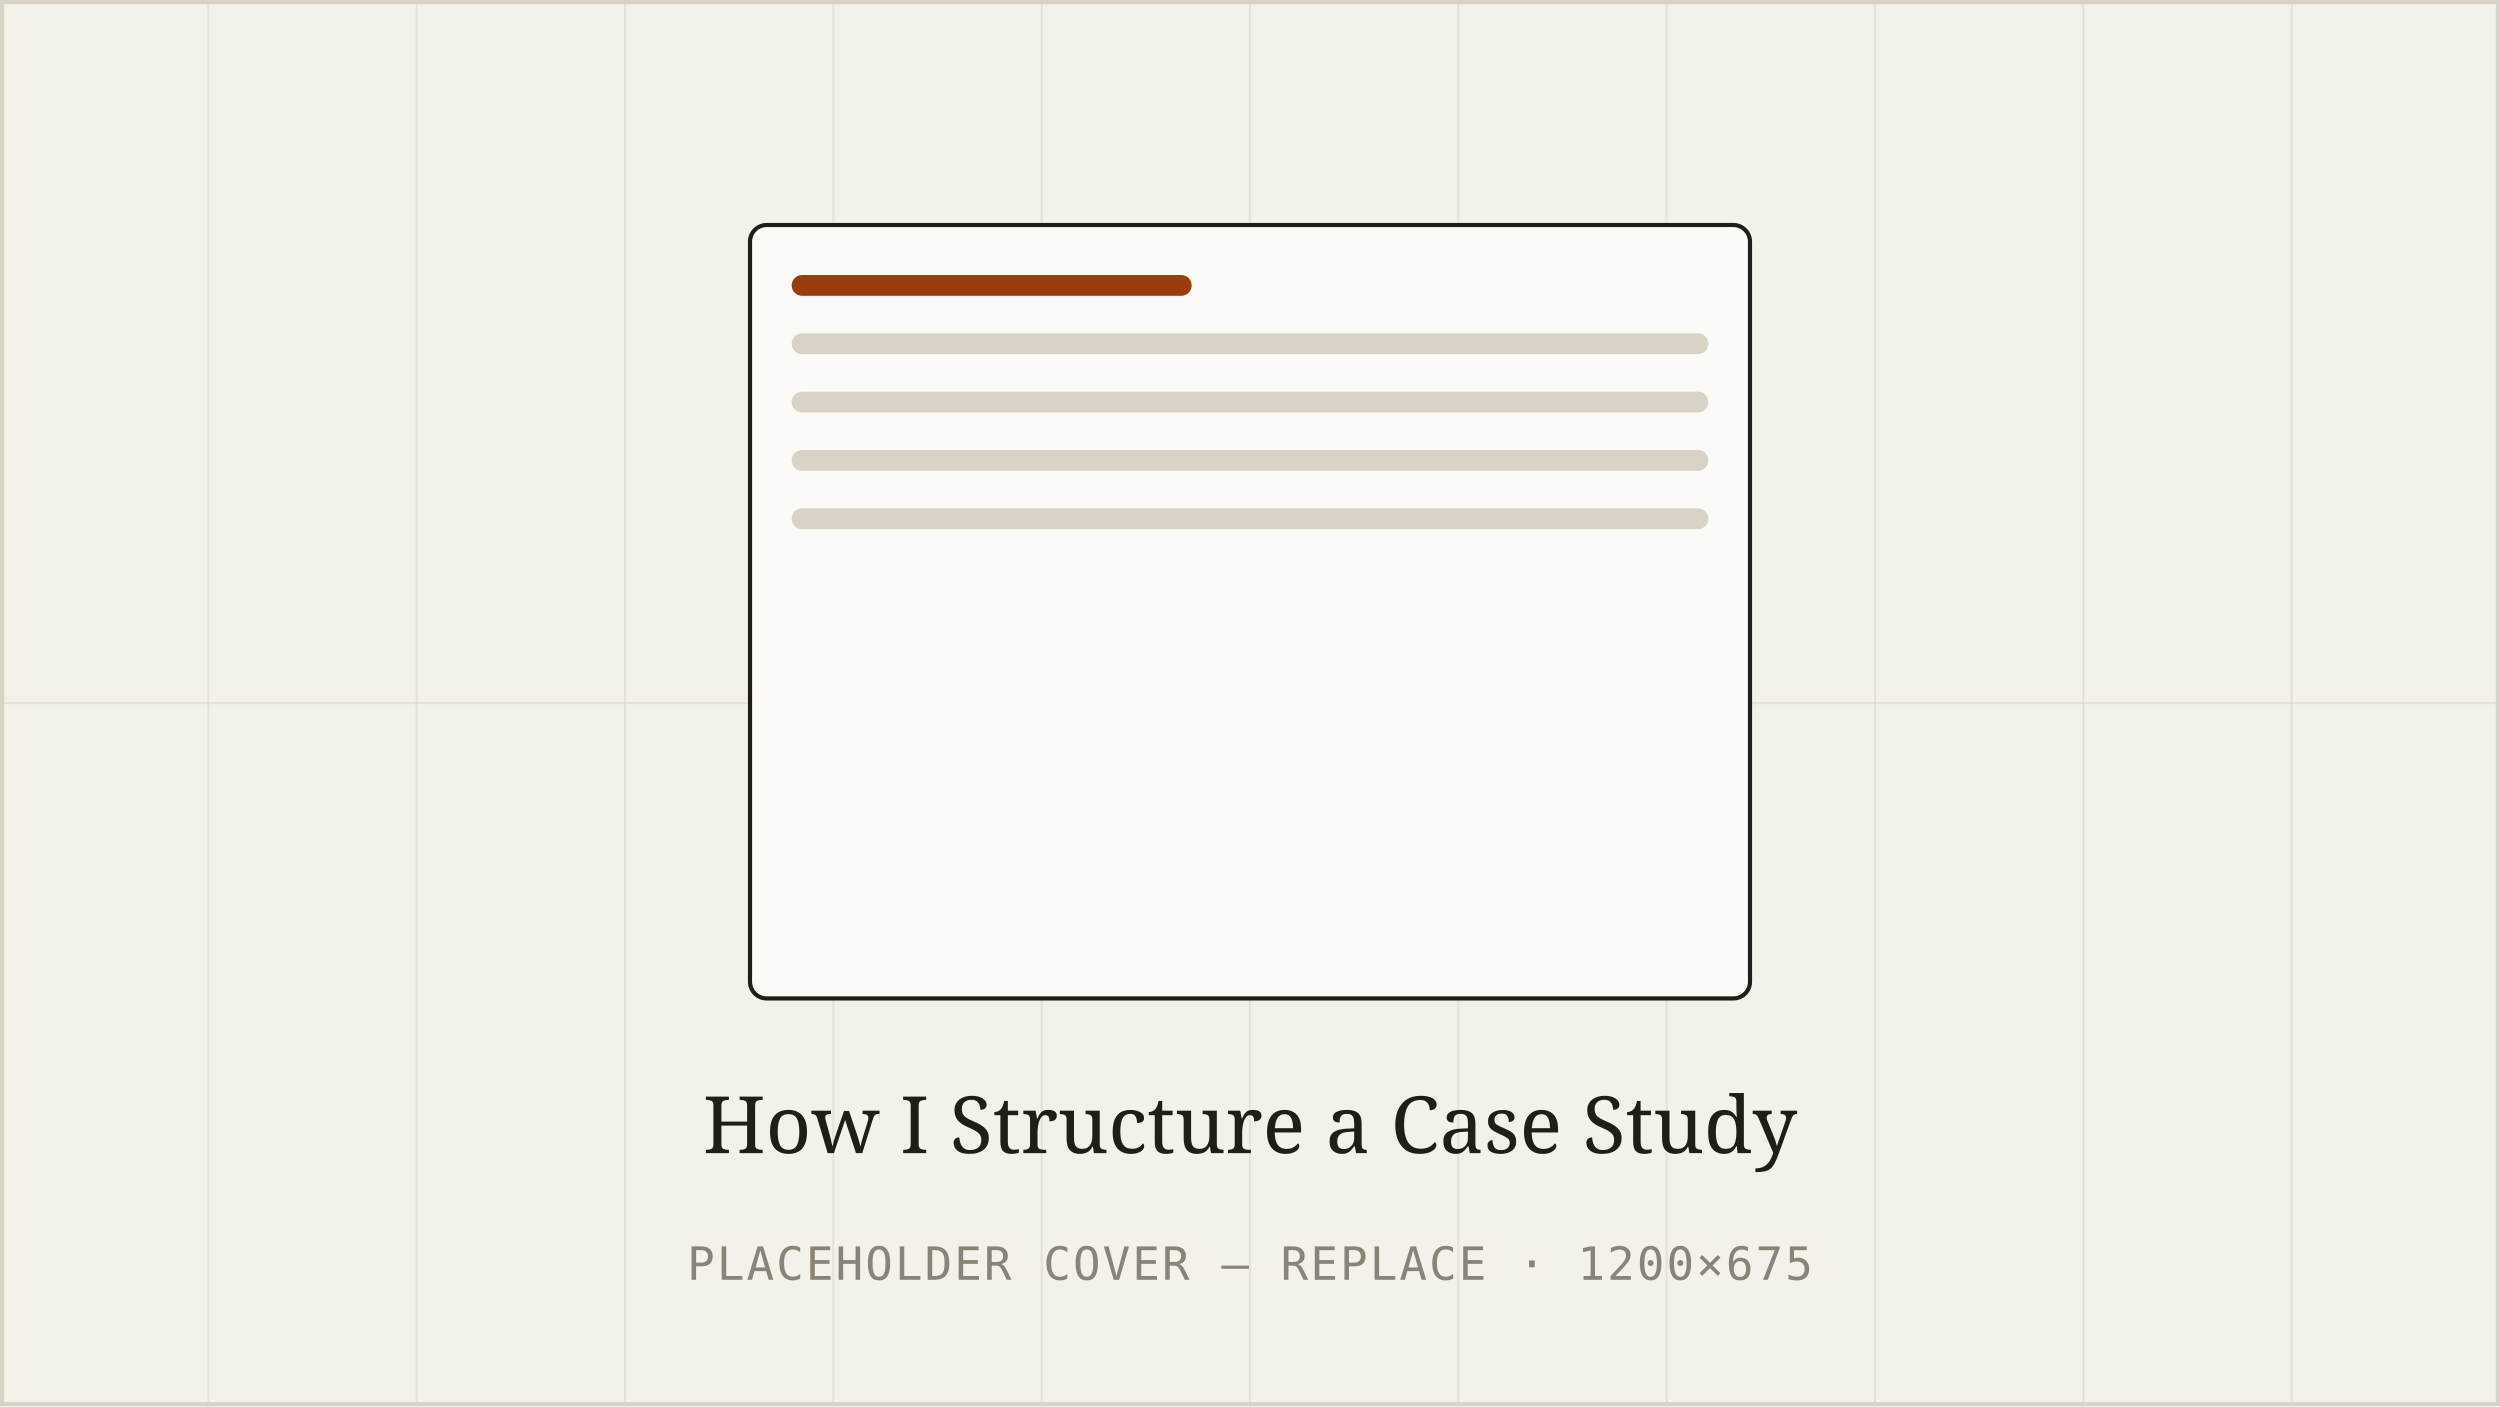
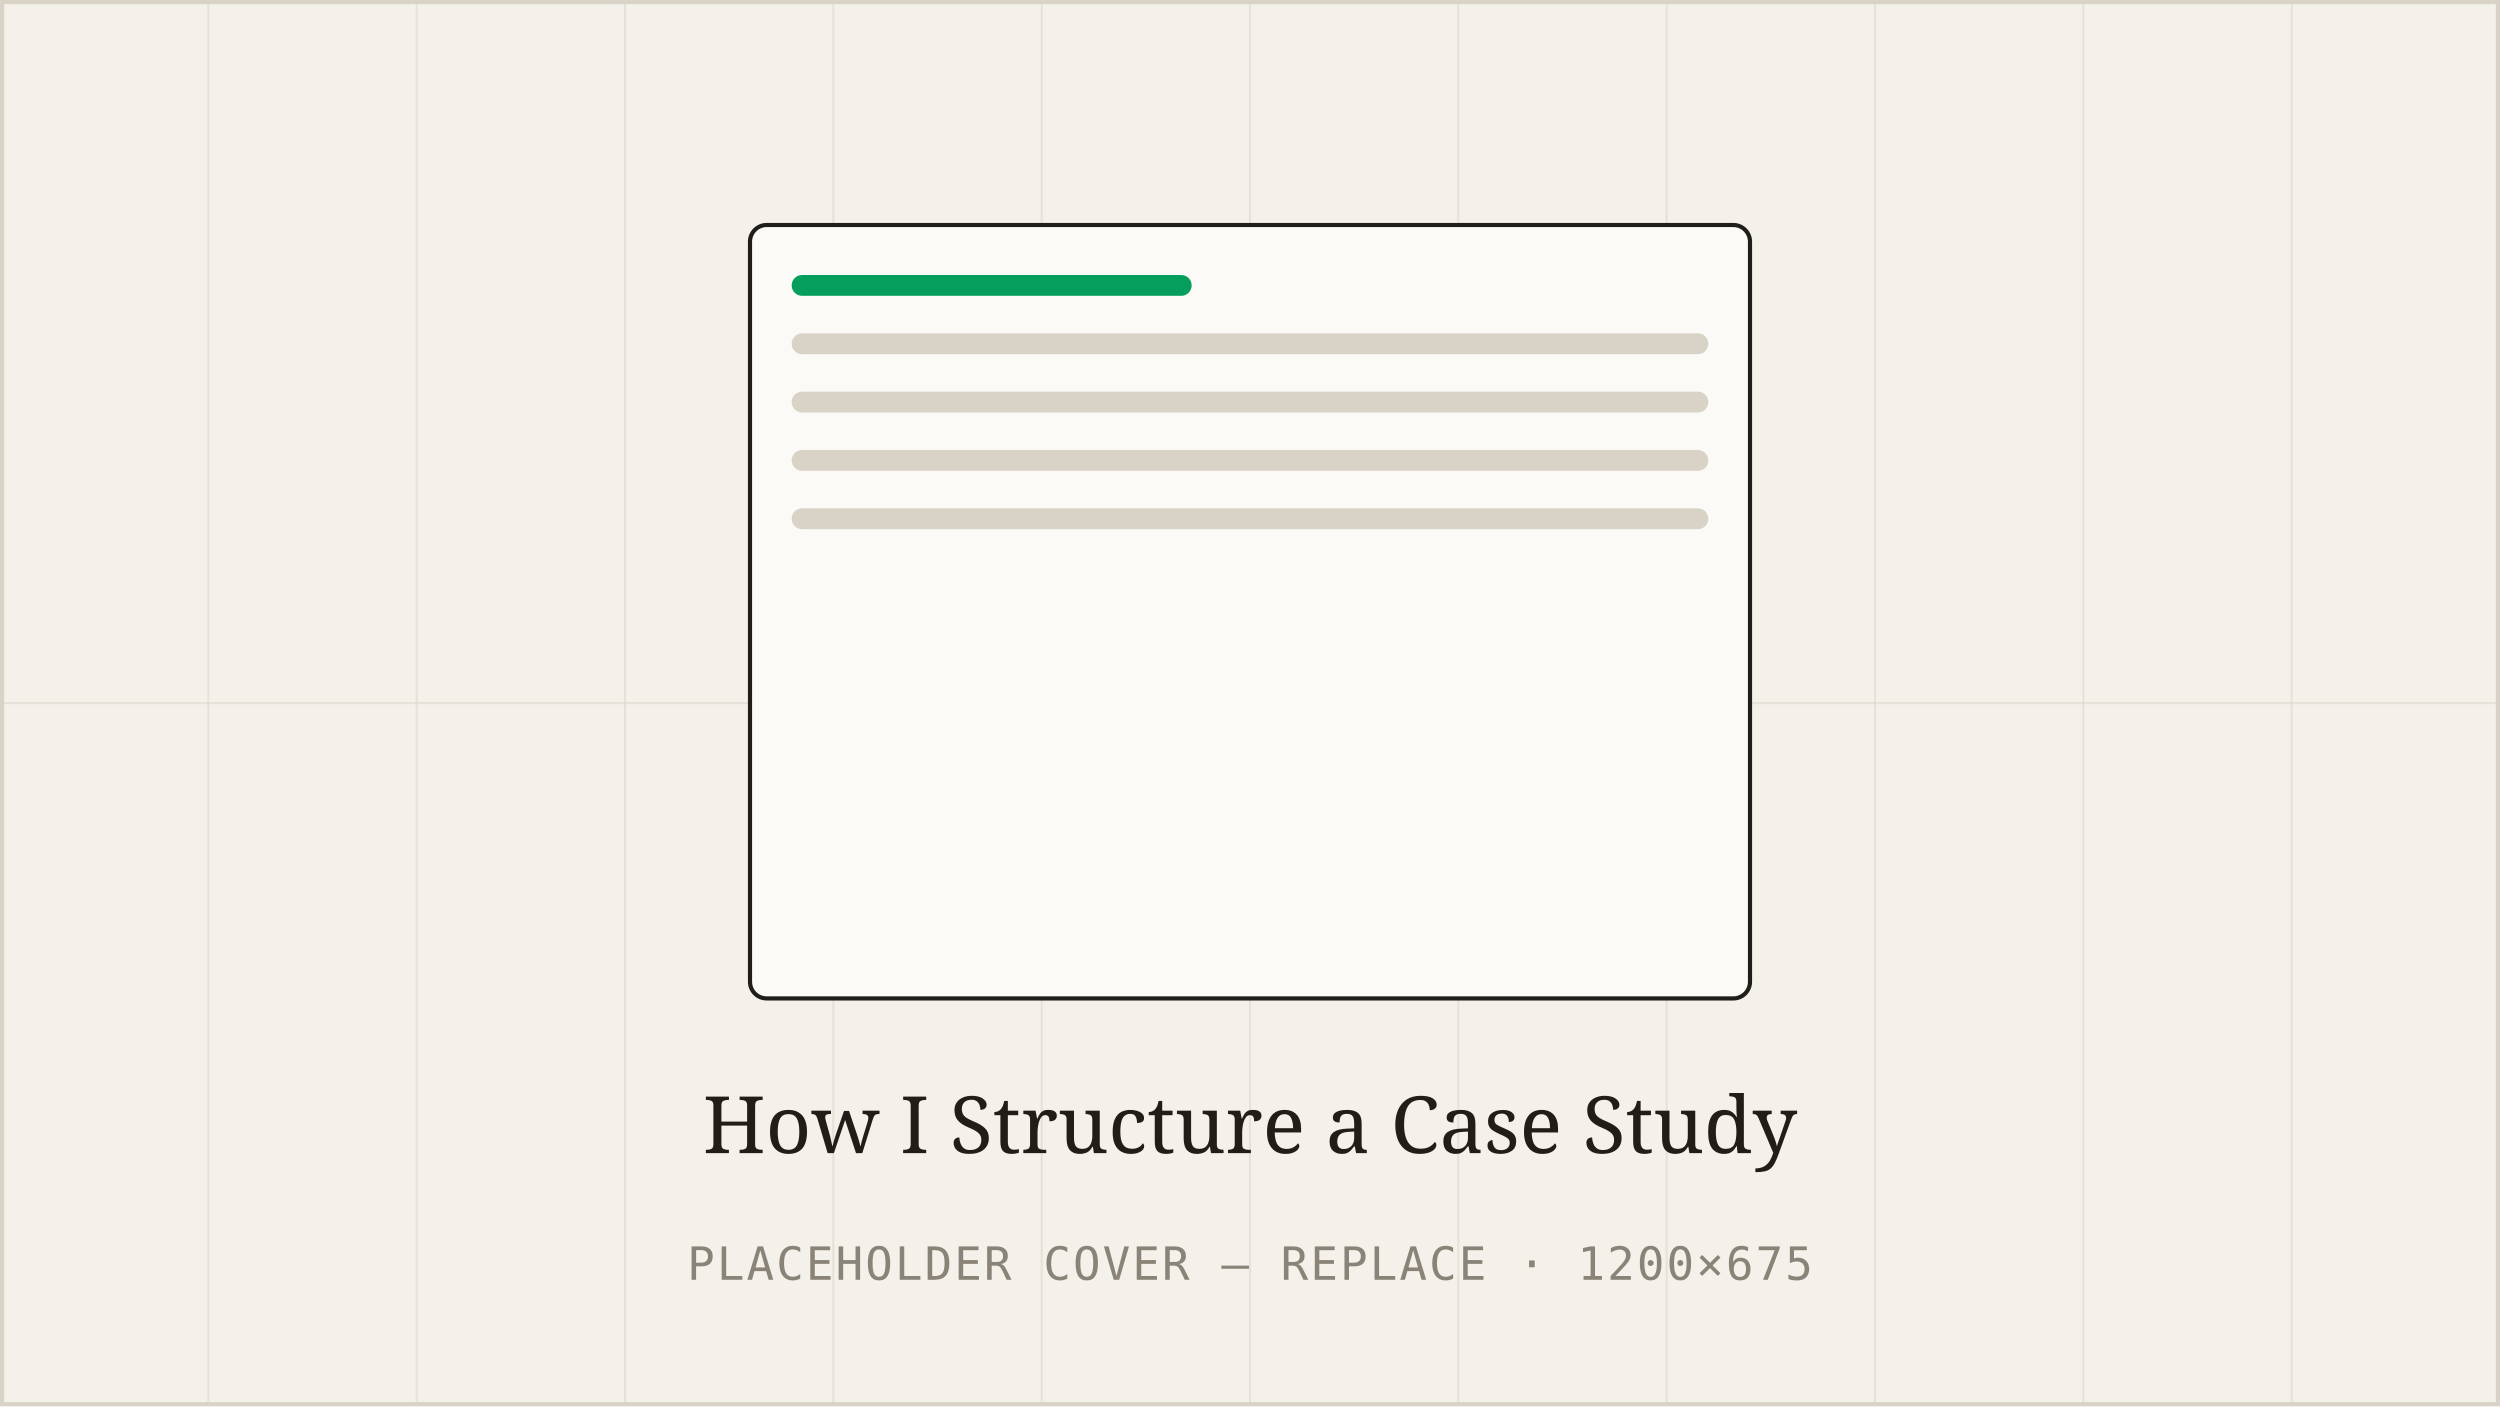
<svg xmlns="http://www.w3.org/2000/svg" viewBox="0 0 1200 675" role="img" aria-label="How I Structure a Case Study — placeholder image">
  <rect width="1200" height="675" fill="#f3f1ea" />
  <line x1="100" y1="0" x2="100" y2="675" stroke="#d8d3c6" stroke-width="1" opacity="0.5" />
  <line x1="200" y1="0" x2="200" y2="675" stroke="#d8d3c6" stroke-width="1" opacity="0.5" />
  <line x1="300" y1="0" x2="300" y2="675" stroke="#d8d3c6" stroke-width="1" opacity="0.5" />
  <line x1="400" y1="0" x2="400" y2="675" stroke="#d8d3c6" stroke-width="1" opacity="0.5" />
  <line x1="500" y1="0" x2="500" y2="675" stroke="#d8d3c6" stroke-width="1" opacity="0.5" />
  <line x1="600" y1="0" x2="600" y2="675" stroke="#d8d3c6" stroke-width="1" opacity="0.5" />
  <line x1="700" y1="0" x2="700" y2="675" stroke="#d8d3c6" stroke-width="1" opacity="0.5" />
  <line x1="800" y1="0" x2="800" y2="675" stroke="#d8d3c6" stroke-width="1" opacity="0.5" />
  <line x1="900" y1="0" x2="900" y2="675" stroke="#d8d3c6" stroke-width="1" opacity="0.5" />
  <line x1="1000" y1="0" x2="1000" y2="675" stroke="#d8d3c6" stroke-width="1" opacity="0.5" />
  <line x1="1100" y1="0" x2="1100" y2="675" stroke="#d8d3c6" stroke-width="1" opacity="0.5" />
  <line x1="0" y1="337.5" x2="1200" y2="337.5" stroke="#d8d3c6" stroke-width="1" opacity="0.5" />
  <rect x="360" y="108" width="480" height="371.25" rx="8" fill="#fbfaf7" stroke="#211d18" stroke-width="2" />
-   <rect x="380" y="132" width="192" height="10" rx="5" fill="#9c3b0b" />
+   <rect x="380" y="132" width="192" height="10" rx="5" fill="#059e5c" />
  <rect x="380" y="160" width="440" height="10" rx="5" fill="#d8d3c6" />
  <rect x="380" y="188" width="440" height="10" rx="5" fill="#d8d3c6" />
  <rect x="380" y="216" width="440" height="10" rx="5" fill="#d8d3c6" />
  <rect x="380" y="244" width="440" height="10" rx="5" fill="#d8d3c6" />
  <rect x="1" y="1" width="1198" height="673" fill="none" stroke="#d8d3c6" stroke-width="2" />
  <text x="600" y="553.5" text-anchor="middle" font-family="Georgia, serif" font-size="38" fill="#211d18">How I Structure a Case Study</text>
  <text x="600" y="614.3" text-anchor="middle" font-family="Menlo, monospace" font-size="22" fill="#8a8478" letter-spacing="1">PLACEHOLDER COVER — REPLACE · 1200×675</text>
</svg>
